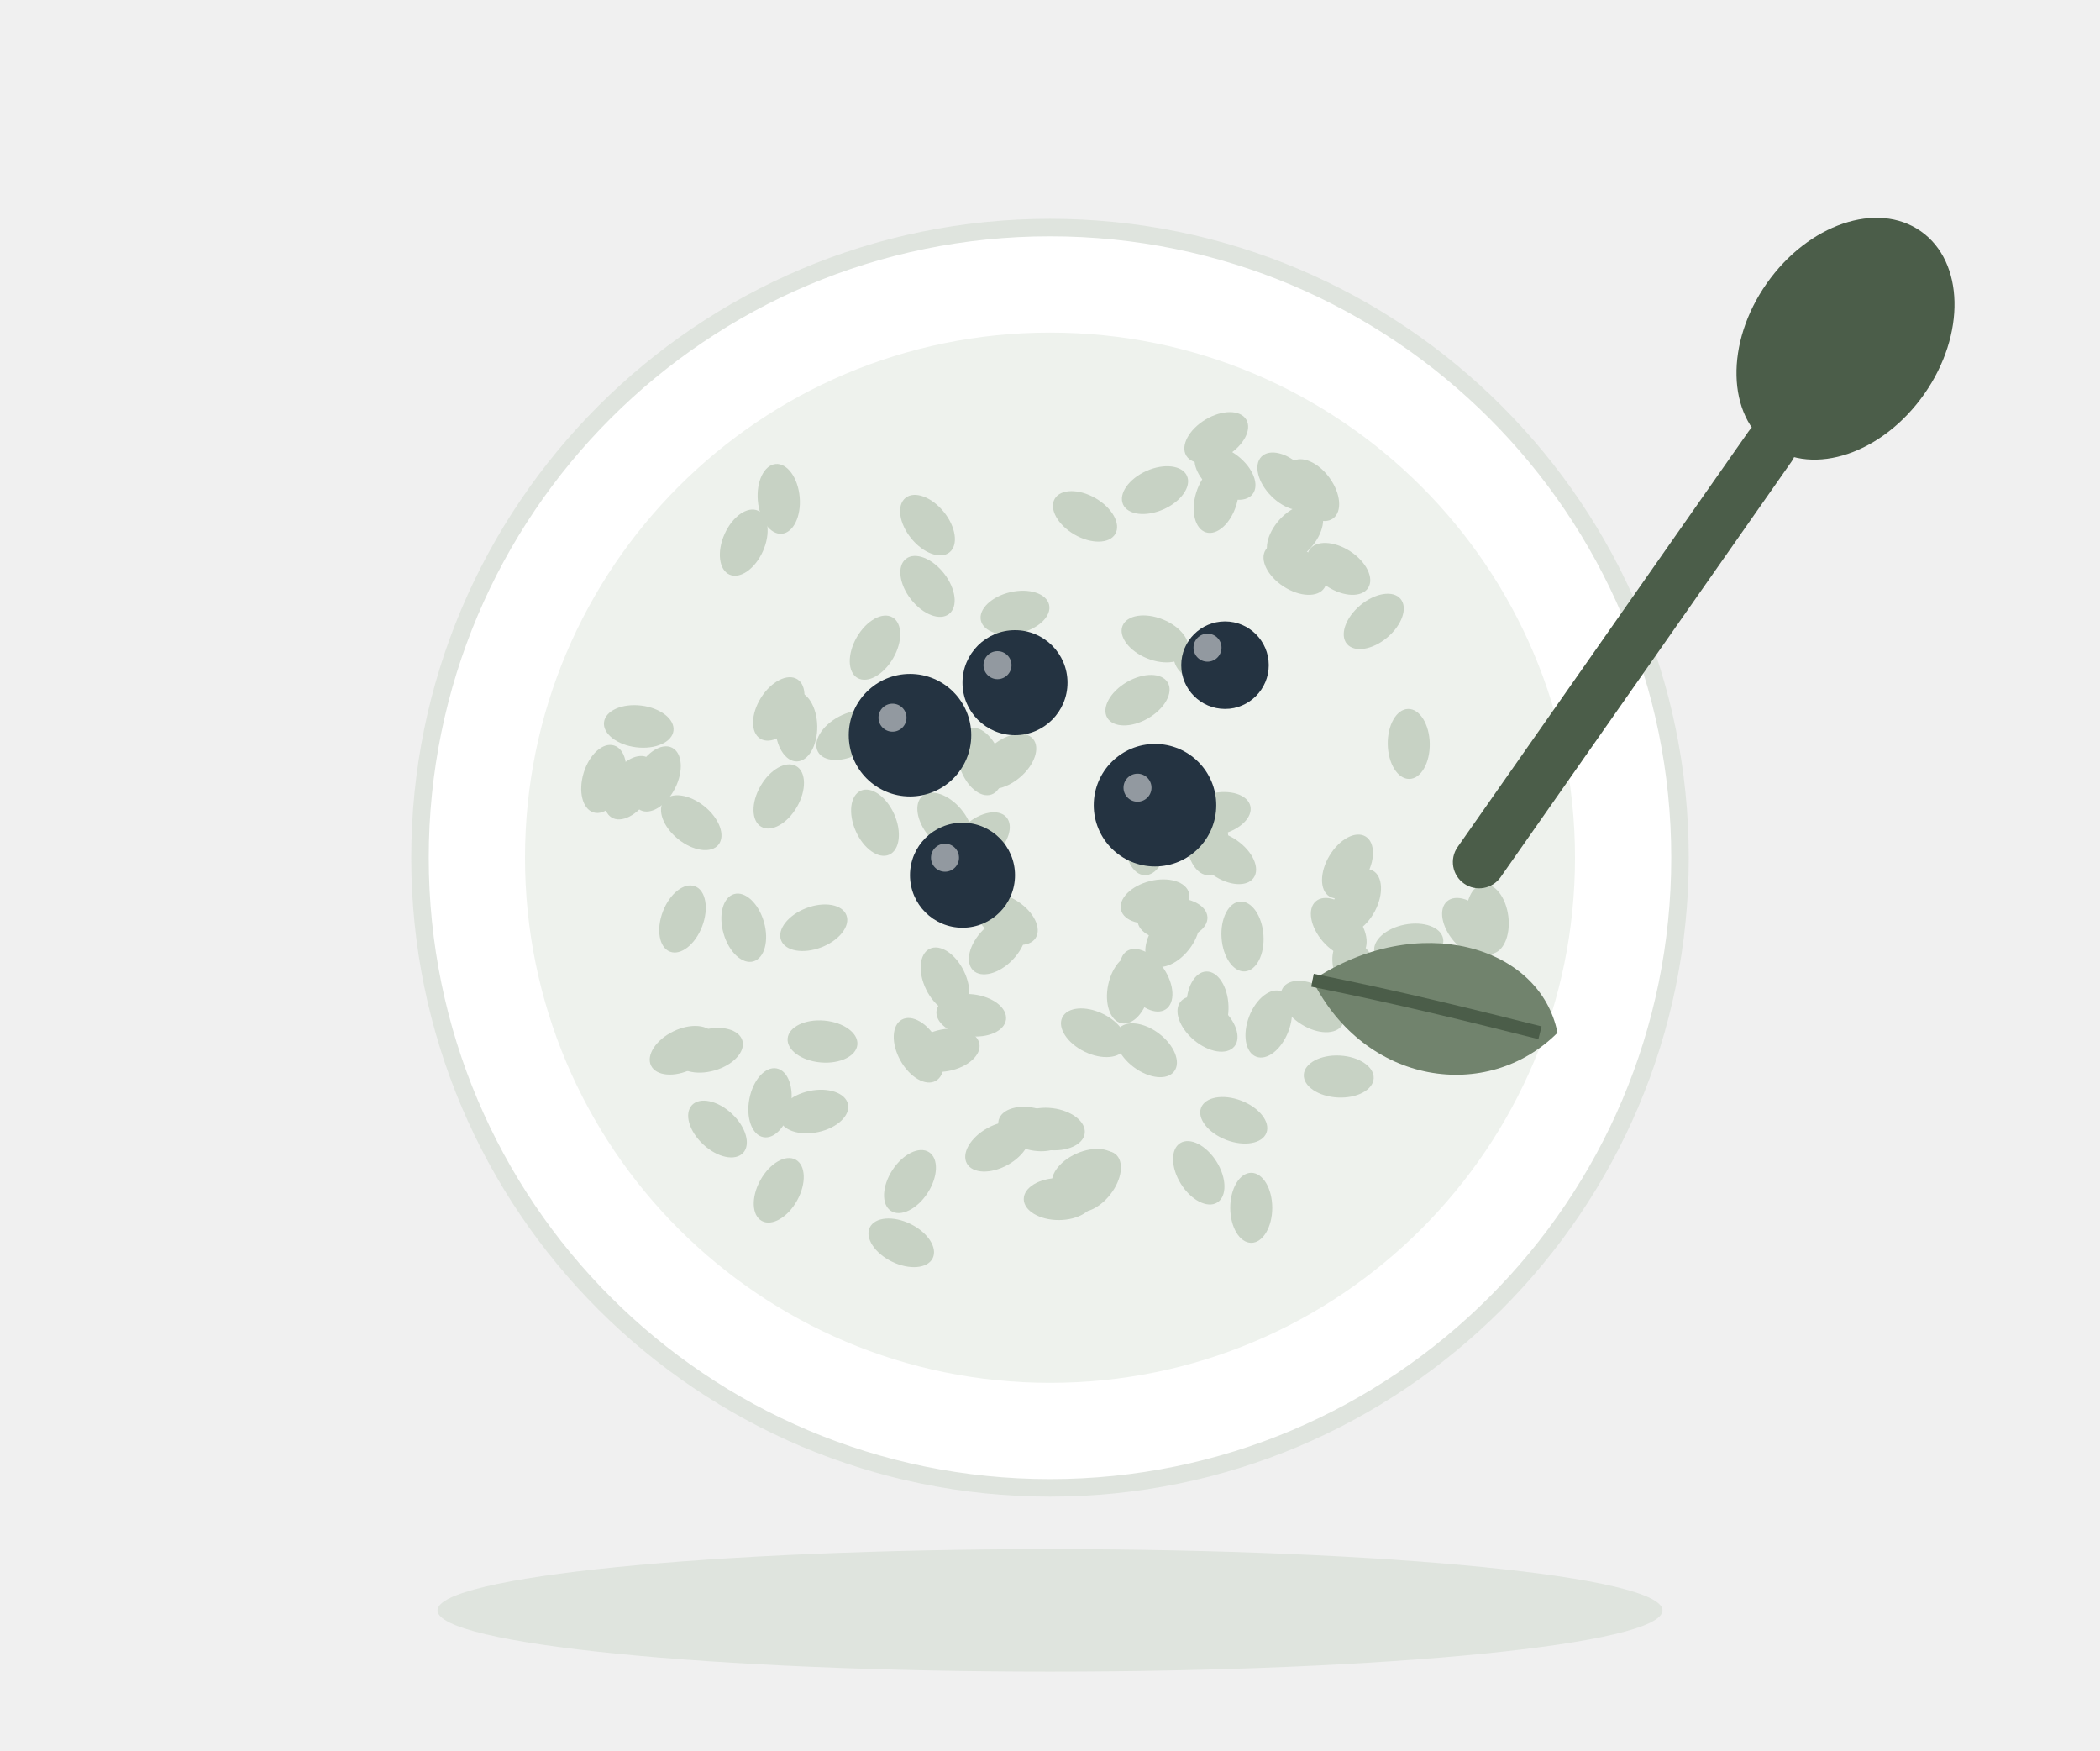
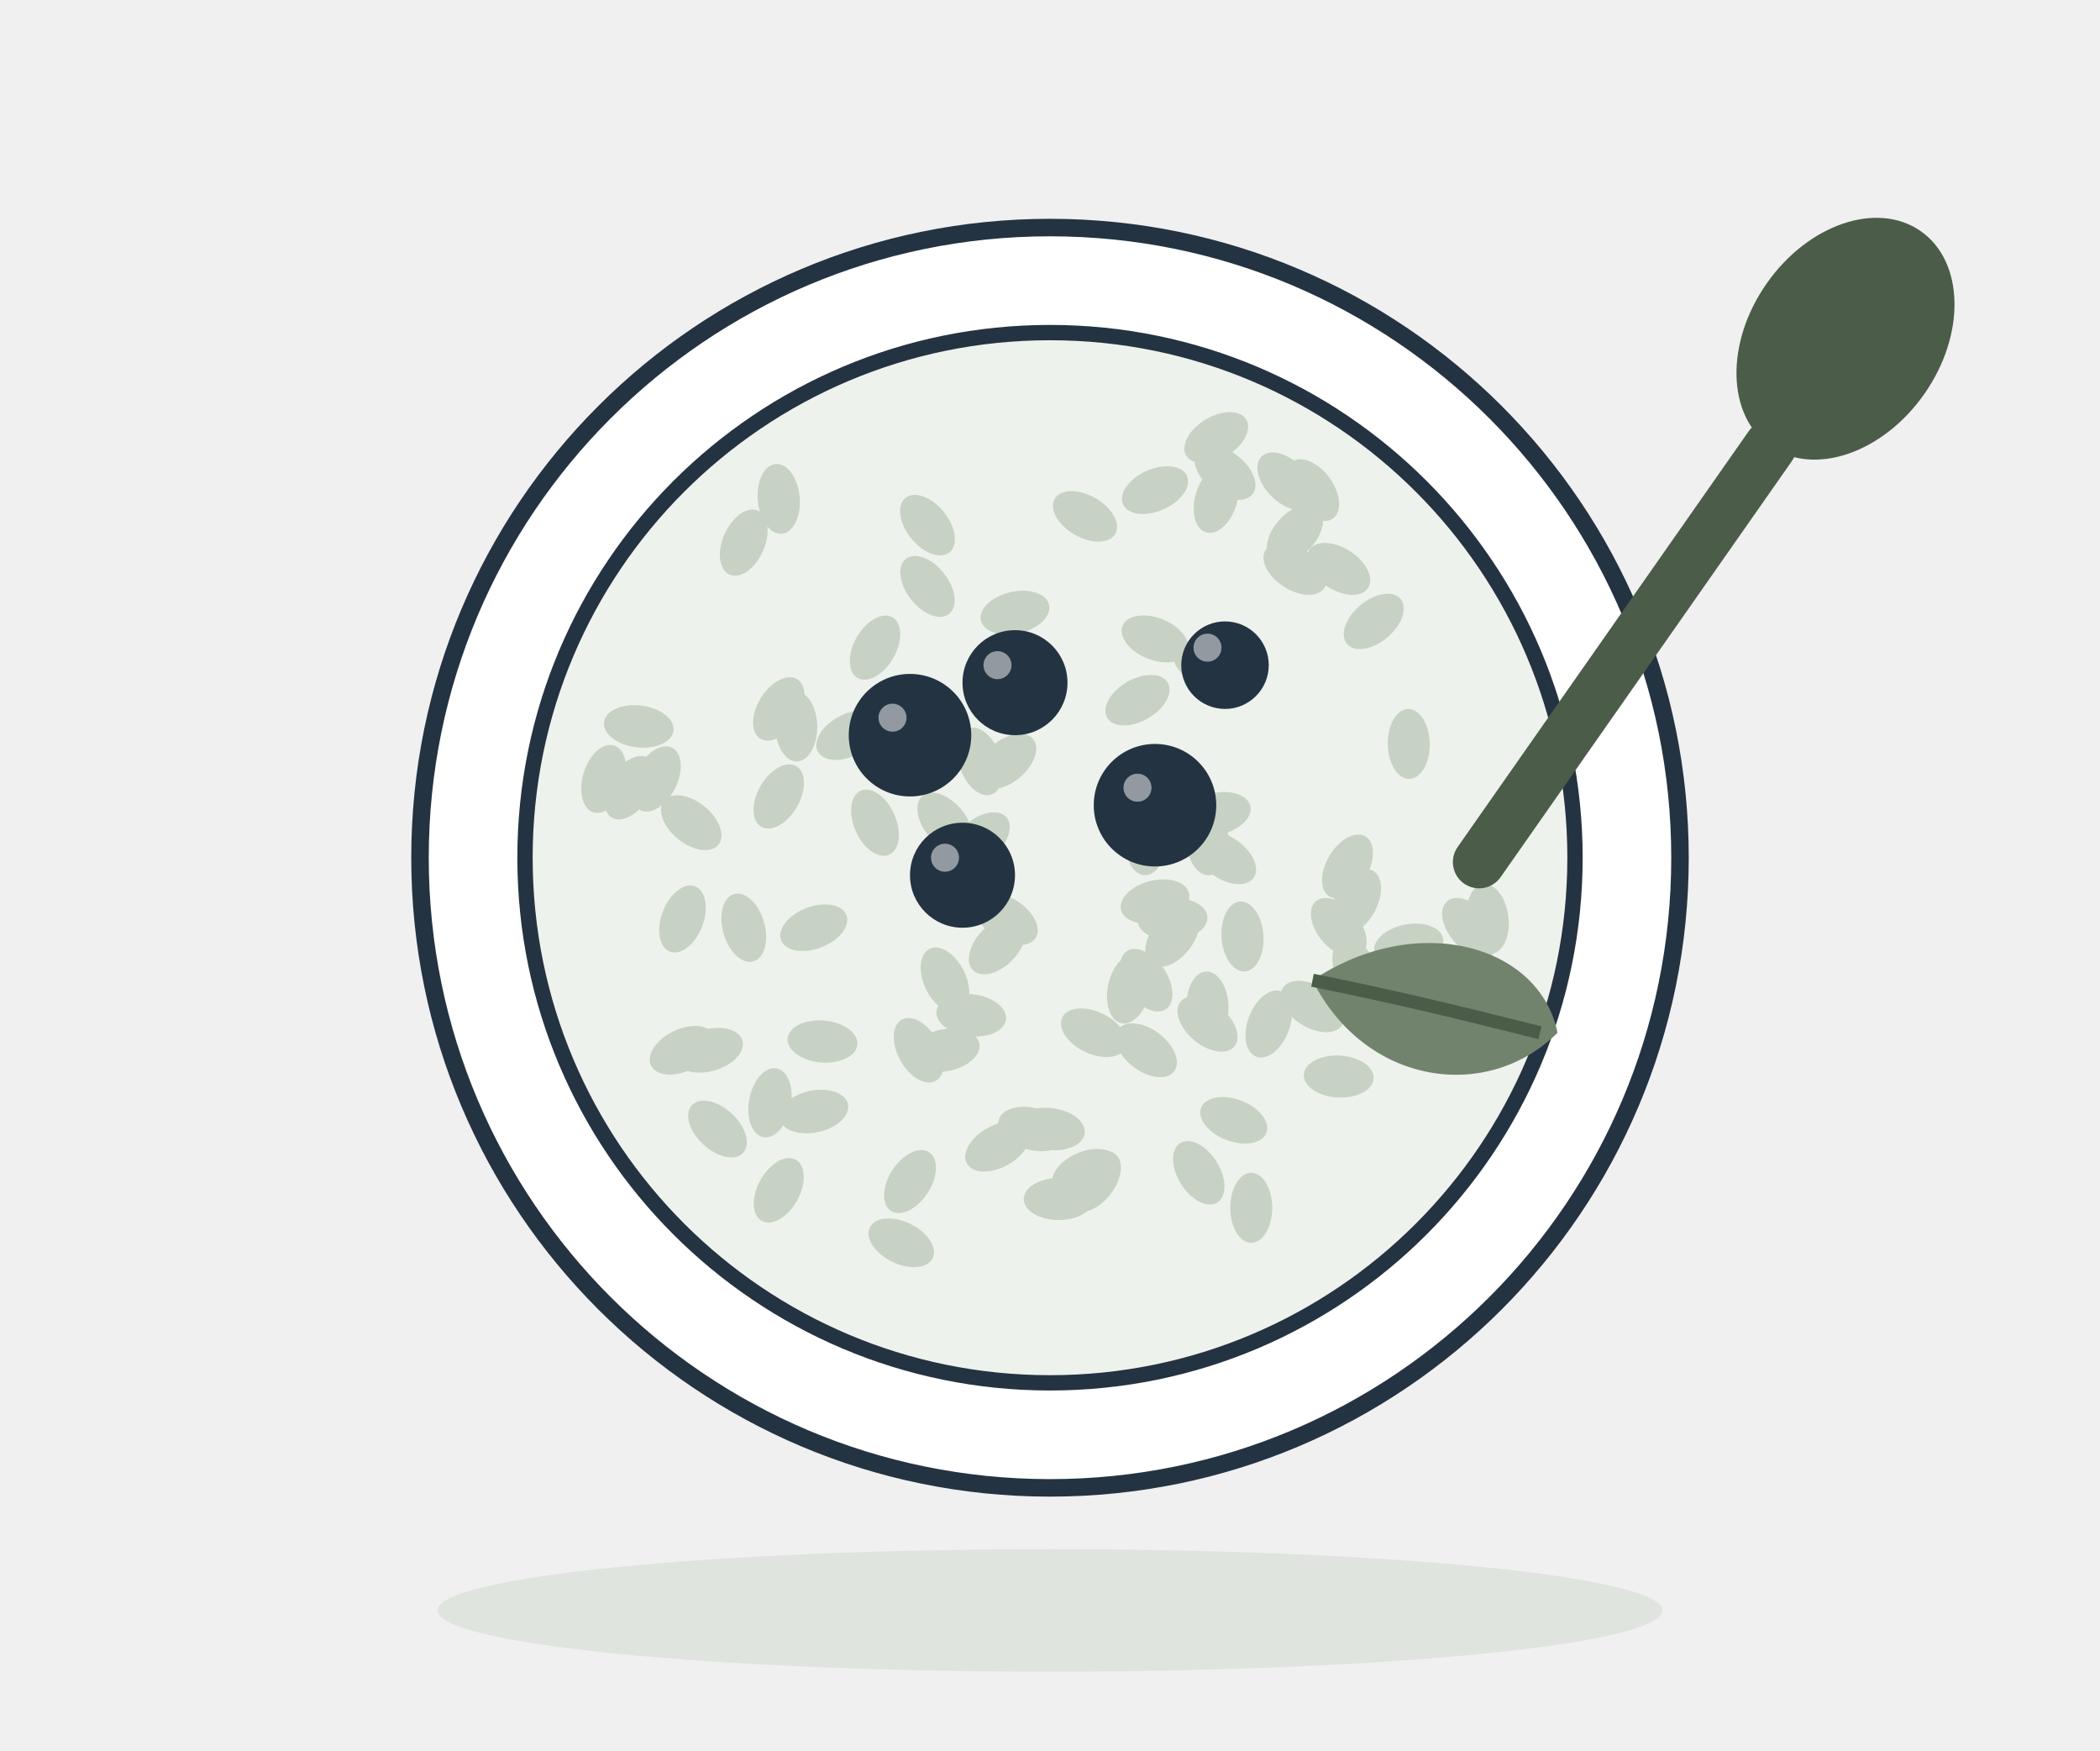
<svg xmlns="http://www.w3.org/2000/svg" viewBox="0 0 240 200" width="240" height="200">
  <ellipse cx="120" cy="184" rx="70" ry="7" fill="#DFE4DE" />
-   <circle cx="120" cy="98" r="72" fill="#fff" stroke="#DFE4DE" stroke-width="2" />
-   <circle cx="120" cy="98" r="60" fill="#EEF2ED" />
+   <circle cx="120" cy="98" r="72" fill="#fff" stroke="#243341" stroke-width="2" />
+   <circle cx="120" cy="98" r="60" fill="#EEF2ED" stroke="#243341" stroke-width="1.75" stroke-linejoin="round" />
  <ellipse cx="111" cy="116" rx="4" ry="2.4" transform="rotate(7 111 116)" fill="#C7D2C4" />
  <ellipse cx="112" cy="87" rx="4" ry="2.4" transform="rotate(71 112 87)" fill="#C7D2C4" />
  <ellipse cx="89" cy="91" rx="4" ry="2.4" transform="rotate(120 89 91)" fill="#C7D2C4" />
  <ellipse cx="155" cy="111" rx="4" ry="2.4" transform="rotate(66 155 111)" fill="#C7D2C4" />
  <ellipse cx="153" cy="106" rx="4" ry="2.4" transform="rotate(49 153 106)" fill="#C7D2C4" />
  <ellipse cx="134" cy="105" rx="4" ry="2.4" transform="rotate(177 134 105)" fill="#C7D2C4" />
  <ellipse cx="78" cy="120" rx="4" ry="2.4" transform="rotate(154 78 120)" fill="#C7D2C4" />
  <ellipse cx="138" cy="115" rx="4" ry="2.4" transform="rotate(88 138 115)" fill="#C7D2C4" />
  <ellipse cx="85" cy="62" rx="4" ry="2.4" transform="rotate(114 85 62)" fill="#C7D2C4" />
  <ellipse cx="91" cy="83" rx="4" ry="2.4" transform="rotate(89 91 83)" fill="#C7D2C4" />
  <ellipse cx="131" cy="96" rx="4" ry="2.4" transform="rotate(93 131 96)" fill="#C7D2C4" />
  <ellipse cx="138" cy="76" rx="4" ry="2.4" transform="rotate(20 138 76)" fill="#C7D2C4" />
  <ellipse cx="131" cy="112" rx="4" ry="2.4" transform="rotate(56 131 112)" fill="#C7D2C4" />
  <ellipse cx="103" cy="142" rx="4" ry="2.4" transform="rotate(26 103 142)" fill="#C7D2C4" />
  <ellipse cx="137" cy="134" rx="4" ry="2.4" transform="rotate(58 137 134)" fill="#C7D2C4" />
  <ellipse cx="100" cy="74" rx="4" ry="2.4" transform="rotate(120 100 74)" fill="#C7D2C4" />
  <ellipse cx="108" cy="94" rx="4" ry="2.4" transform="rotate(50 108 94)" fill="#C7D2C4" />
  <ellipse cx="142" cy="107" rx="4" ry="2.4" transform="rotate(86 142 107)" fill="#C7D2C4" />
  <ellipse cx="106" cy="67" rx="4" ry="2.4" transform="rotate(52 106 67)" fill="#C7D2C4" />
  <ellipse cx="104" cy="135" rx="4" ry="2.4" transform="rotate(123 104 135)" fill="#C7D2C4" />
  <ellipse cx="93" cy="106" rx="4" ry="2.4" transform="rotate(159 93 106)" fill="#C7D2C4" />
  <ellipse cx="132" cy="56" rx="4" ry="2.4" transform="rotate(156 132 56)" fill="#C7D2C4" />
  <ellipse cx="121" cy="137" rx="4" ry="2.4" transform="rotate(0 121 137)" fill="#C7D2C4" />
  <ellipse cx="72" cy="90" rx="4" ry="2.4" transform="rotate(122 72 90)" fill="#C7D2C4" />
  <ellipse cx="116" cy="70" rx="4" ry="2.4" transform="rotate(167 116 70)" fill="#C7D2C4" />
  <ellipse cx="138" cy="96" rx="4" ry="2.4" transform="rotate(88 138 96)" fill="#C7D2C4" />
  <ellipse cx="81" cy="120" rx="4" ry="2.4" transform="rotate(164 81 120)" fill="#C7D2C4" />
  <ellipse cx="141" cy="128" rx="4" ry="2.4" transform="rotate(21 141 128)" fill="#C7D2C4" />
  <ellipse cx="161" cy="108" rx="4" ry="2.4" transform="rotate(169 161 108)" fill="#C7D2C4" />
  <ellipse cx="124" cy="59" rx="4" ry="2.4" transform="rotate(30 124 59)" fill="#C7D2C4" />
  <ellipse cx="141" cy="77" rx="4" ry="2.4" transform="rotate(99 141 77)" fill="#C7D2C4" />
  <ellipse cx="106" cy="60" rx="4" ry="2.4" transform="rotate(51 106 60)" fill="#C7D2C4" />
  <ellipse cx="89" cy="81" rx="4" ry="2.4" transform="rotate(122 89 81)" fill="#C7D2C4" />
  <ellipse cx="147" cy="55" rx="4" ry="2.4" transform="rotate(45 147 55)" fill="#C7D2C4" />
  <ellipse cx="78" cy="105" rx="4" ry="2.4" transform="rotate(111 78 105)" fill="#C7D2C4" />
  <ellipse cx="160" cy="114" rx="4" ry="2.4" transform="rotate(162 160 114)" fill="#C7D2C4" />
  <ellipse cx="89" cy="57" rx="4" ry="2.4" transform="rotate(85 89 57)" fill="#C7D2C4" />
  <ellipse cx="132" cy="73" rx="4" ry="2.4" transform="rotate(22 132 73)" fill="#C7D2C4" />
  <ellipse cx="88" cy="126" rx="4" ry="2.4" transform="rotate(101 88 126)" fill="#C7D2C4" />
  <ellipse cx="155" cy="103" rx="4" ry="2.4" transform="rotate(118 155 103)" fill="#C7D2C4" />
  <ellipse cx="129" cy="113" rx="4" ry="2.4" transform="rotate(102 129 113)" fill="#C7D2C4" />
  <ellipse cx="162" cy="114" rx="4" ry="2.4" transform="rotate(21 162 114)" fill="#C7D2C4" />
  <ellipse cx="138" cy="117" rx="4" ry="2.4" transform="rotate(40 138 117)" fill="#C7D2C4" />
  <ellipse cx="82" cy="129" rx="4" ry="2.4" transform="rotate(43 82 129)" fill="#C7D2C4" />
  <ellipse cx="150" cy="115" rx="4" ry="2.4" transform="rotate(32 150 115)" fill="#C7D2C4" />
  <ellipse cx="73" cy="83" rx="4" ry="2.4" transform="rotate(7 73 83)" fill="#C7D2C4" />
  <ellipse cx="140" cy="54" rx="4" ry="2.4" transform="rotate(38 140 54)" fill="#C7D2C4" />
  <ellipse cx="114" cy="131" rx="4" ry="2.4" transform="rotate(151 114 131)" fill="#C7D2C4" />
  <ellipse cx="89" cy="136" rx="4" ry="2.4" transform="rotate(119 89 136)" fill="#C7D2C4" />
  <ellipse cx="139" cy="93" rx="4" ry="2.4" transform="rotate(167 139 93)" fill="#C7D2C4" />
  <ellipse cx="131" cy="120" rx="4" ry="2.4" transform="rotate(37 131 120)" fill="#C7D2C4" />
  <ellipse cx="124" cy="134" rx="4" ry="2.4" transform="rotate(156 124 134)" fill="#C7D2C4" />
  <ellipse cx="97" cy="84" rx="4" ry="2.4" transform="rotate(152 97 84)" fill="#C7D2C4" />
  <ellipse cx="154" cy="99" rx="4" ry="2.4" transform="rotate(121 154 99)" fill="#C7D2C4" />
  <ellipse cx="93" cy="127" rx="4" ry="2.4" transform="rotate(168 93 127)" fill="#C7D2C4" />
  <ellipse cx="161" cy="85" rx="4" ry="2.4" transform="rotate(89 161 85)" fill="#C7D2C4" />
  <ellipse cx="79" cy="94" rx="4" ry="2.4" transform="rotate(39 79 94)" fill="#C7D2C4" />
  <ellipse cx="115" cy="87" rx="4" ry="2.4" transform="rotate(140 115 87)" fill="#C7D2C4" />
  <ellipse cx="157" cy="71" rx="4" ry="2.4" transform="rotate(140 157 71)" fill="#C7D2C4" />
  <ellipse cx="153" cy="65" rx="4" ry="2.4" transform="rotate(33 153 65)" fill="#C7D2C4" />
  <ellipse cx="94" cy="119" rx="4" ry="2.4" transform="rotate(5 94 119)" fill="#C7D2C4" />
  <ellipse cx="153" cy="123" rx="4" ry="2.4" transform="rotate(3 153 123)" fill="#C7D2C4" />
  <ellipse cx="132" cy="103" rx="4" ry="2.4" transform="rotate(166 132 103)" fill="#C7D2C4" />
  <ellipse cx="125" cy="118" rx="4" ry="2.4" transform="rotate(26 125 118)" fill="#C7D2C4" />
  <ellipse cx="114" cy="108" rx="4" ry="2.4" transform="rotate(134 114 108)" fill="#C7D2C4" />
  <ellipse cx="140" cy="98" rx="4" ry="2.4" transform="rotate(35 140 98)" fill="#C7D2C4" />
  <ellipse cx="145" cy="117" rx="4" ry="2.4" transform="rotate(111 145 117)" fill="#C7D2C4" />
  <ellipse cx="168" cy="106" rx="4" ry="2.4" transform="rotate(49 168 106)" fill="#C7D2C4" />
  <ellipse cx="105" cy="85" rx="4" ry="2.4" transform="rotate(54 105 85)" fill="#C7D2C4" />
  <ellipse cx="120" cy="129" rx="4" ry="2.4" transform="rotate(7 120 129)" fill="#C7D2C4" />
  <ellipse cx="108" cy="112" rx="4" ry="2.4" transform="rotate(64 108 112)" fill="#C7D2C4" />
  <ellipse cx="150" cy="56" rx="4" ry="2.4" transform="rotate(54 150 56)" fill="#C7D2C4" />
  <ellipse cx="85" cy="106" rx="4" ry="2.4" transform="rotate(74 85 106)" fill="#C7D2C4" />
  <ellipse cx="134" cy="107" rx="4" ry="2.4" transform="rotate(128 134 107)" fill="#C7D2C4" />
  <ellipse cx="105" cy="120" rx="4" ry="2.4" transform="rotate(61 105 120)" fill="#C7D2C4" />
  <ellipse cx="130" cy="80" rx="4" ry="2.4" transform="rotate(150 130 80)" fill="#C7D2C4" />
  <ellipse cx="170" cy="105" rx="4" ry="2.4" transform="rotate(83 170 105)" fill="#C7D2C4" />
  <ellipse cx="100" cy="94" rx="4" ry="2.4" transform="rotate(66 100 94)" fill="#C7D2C4" />
  <ellipse cx="112" cy="96" rx="4" ry="2.4" transform="rotate(139 112 96)" fill="#C7D2C4" />
  <ellipse cx="69" cy="89" rx="4" ry="2.4" transform="rotate(107 69 89)" fill="#C7D2C4" />
  <ellipse cx="148" cy="65" rx="4" ry="2.4" transform="rotate(33 148 65)" fill="#C7D2C4" />
  <ellipse cx="118" cy="129" rx="4" ry="2.4" transform="rotate(15 118 129)" fill="#C7D2C4" />
  <ellipse cx="143" cy="138" rx="4" ry="2.4" transform="rotate(90 143 138)" fill="#C7D2C4" />
  <ellipse cx="75" cy="89" rx="4" ry="2.4" transform="rotate(117 75 89)" fill="#C7D2C4" />
  <ellipse cx="108" cy="120" rx="4" ry="2.4" transform="rotate(169 108 120)" fill="#C7D2C4" />
  <ellipse cx="139" cy="50" rx="4" ry="2.4" transform="rotate(149 139 50)" fill="#C7D2C4" />
  <ellipse cx="148" cy="61" rx="4" ry="2.4" transform="rotate(132 148 61)" fill="#C7D2C4" />
  <ellipse cx="139" cy="57" rx="4" ry="2.4" transform="rotate(107 139 57)" fill="#C7D2C4" />
  <ellipse cx="125" cy="135" rx="4" ry="2.4" transform="rotate(128 125 135)" fill="#C7D2C4" />
  <ellipse cx="115" cy="105" rx="4" ry="2.4" transform="rotate(33 115 105)" fill="#C7D2C4" />
  <circle cx="104" cy="84" r="7" fill="#243341" />
  <circle cx="102" cy="82" r="1.6" fill="#fff" opacity=".5" />
  <circle cx="116" cy="78" r="6" fill="#243341" />
  <circle cx="114" cy="76" r="1.6" fill="#fff" opacity=".5" />
  <circle cx="132" cy="92" r="7" fill="#243341" />
  <circle cx="130" cy="90" r="1.6" fill="#fff" opacity=".5" />
  <circle cx="110" cy="100" r="6" fill="#243341" />
  <circle cx="108" cy="98" r="1.6" fill="#fff" opacity=".5" />
  <circle cx="140" cy="76" r="5" fill="#243341" />
  <circle cx="138" cy="74" r="1.6" fill="#fff" opacity=".5" />
  <path d="M150 112 C162 104 176 108 178 118 C170 126 156 124 150 112Z" fill="#71836D" />
  <path d="M150 112 C160 114 168 116 176 118" stroke="#4B5D49" stroke-width="1.5" fill="none" />
  <g transform="rotate(35 196 60)">
    <ellipse cx="196" cy="34" rx="11" ry="15" fill="#4B5D49" />
    <rect x="193" y="46" width="6" height="64" rx="3" fill="#4B5D49" />
  </g>
</svg>
